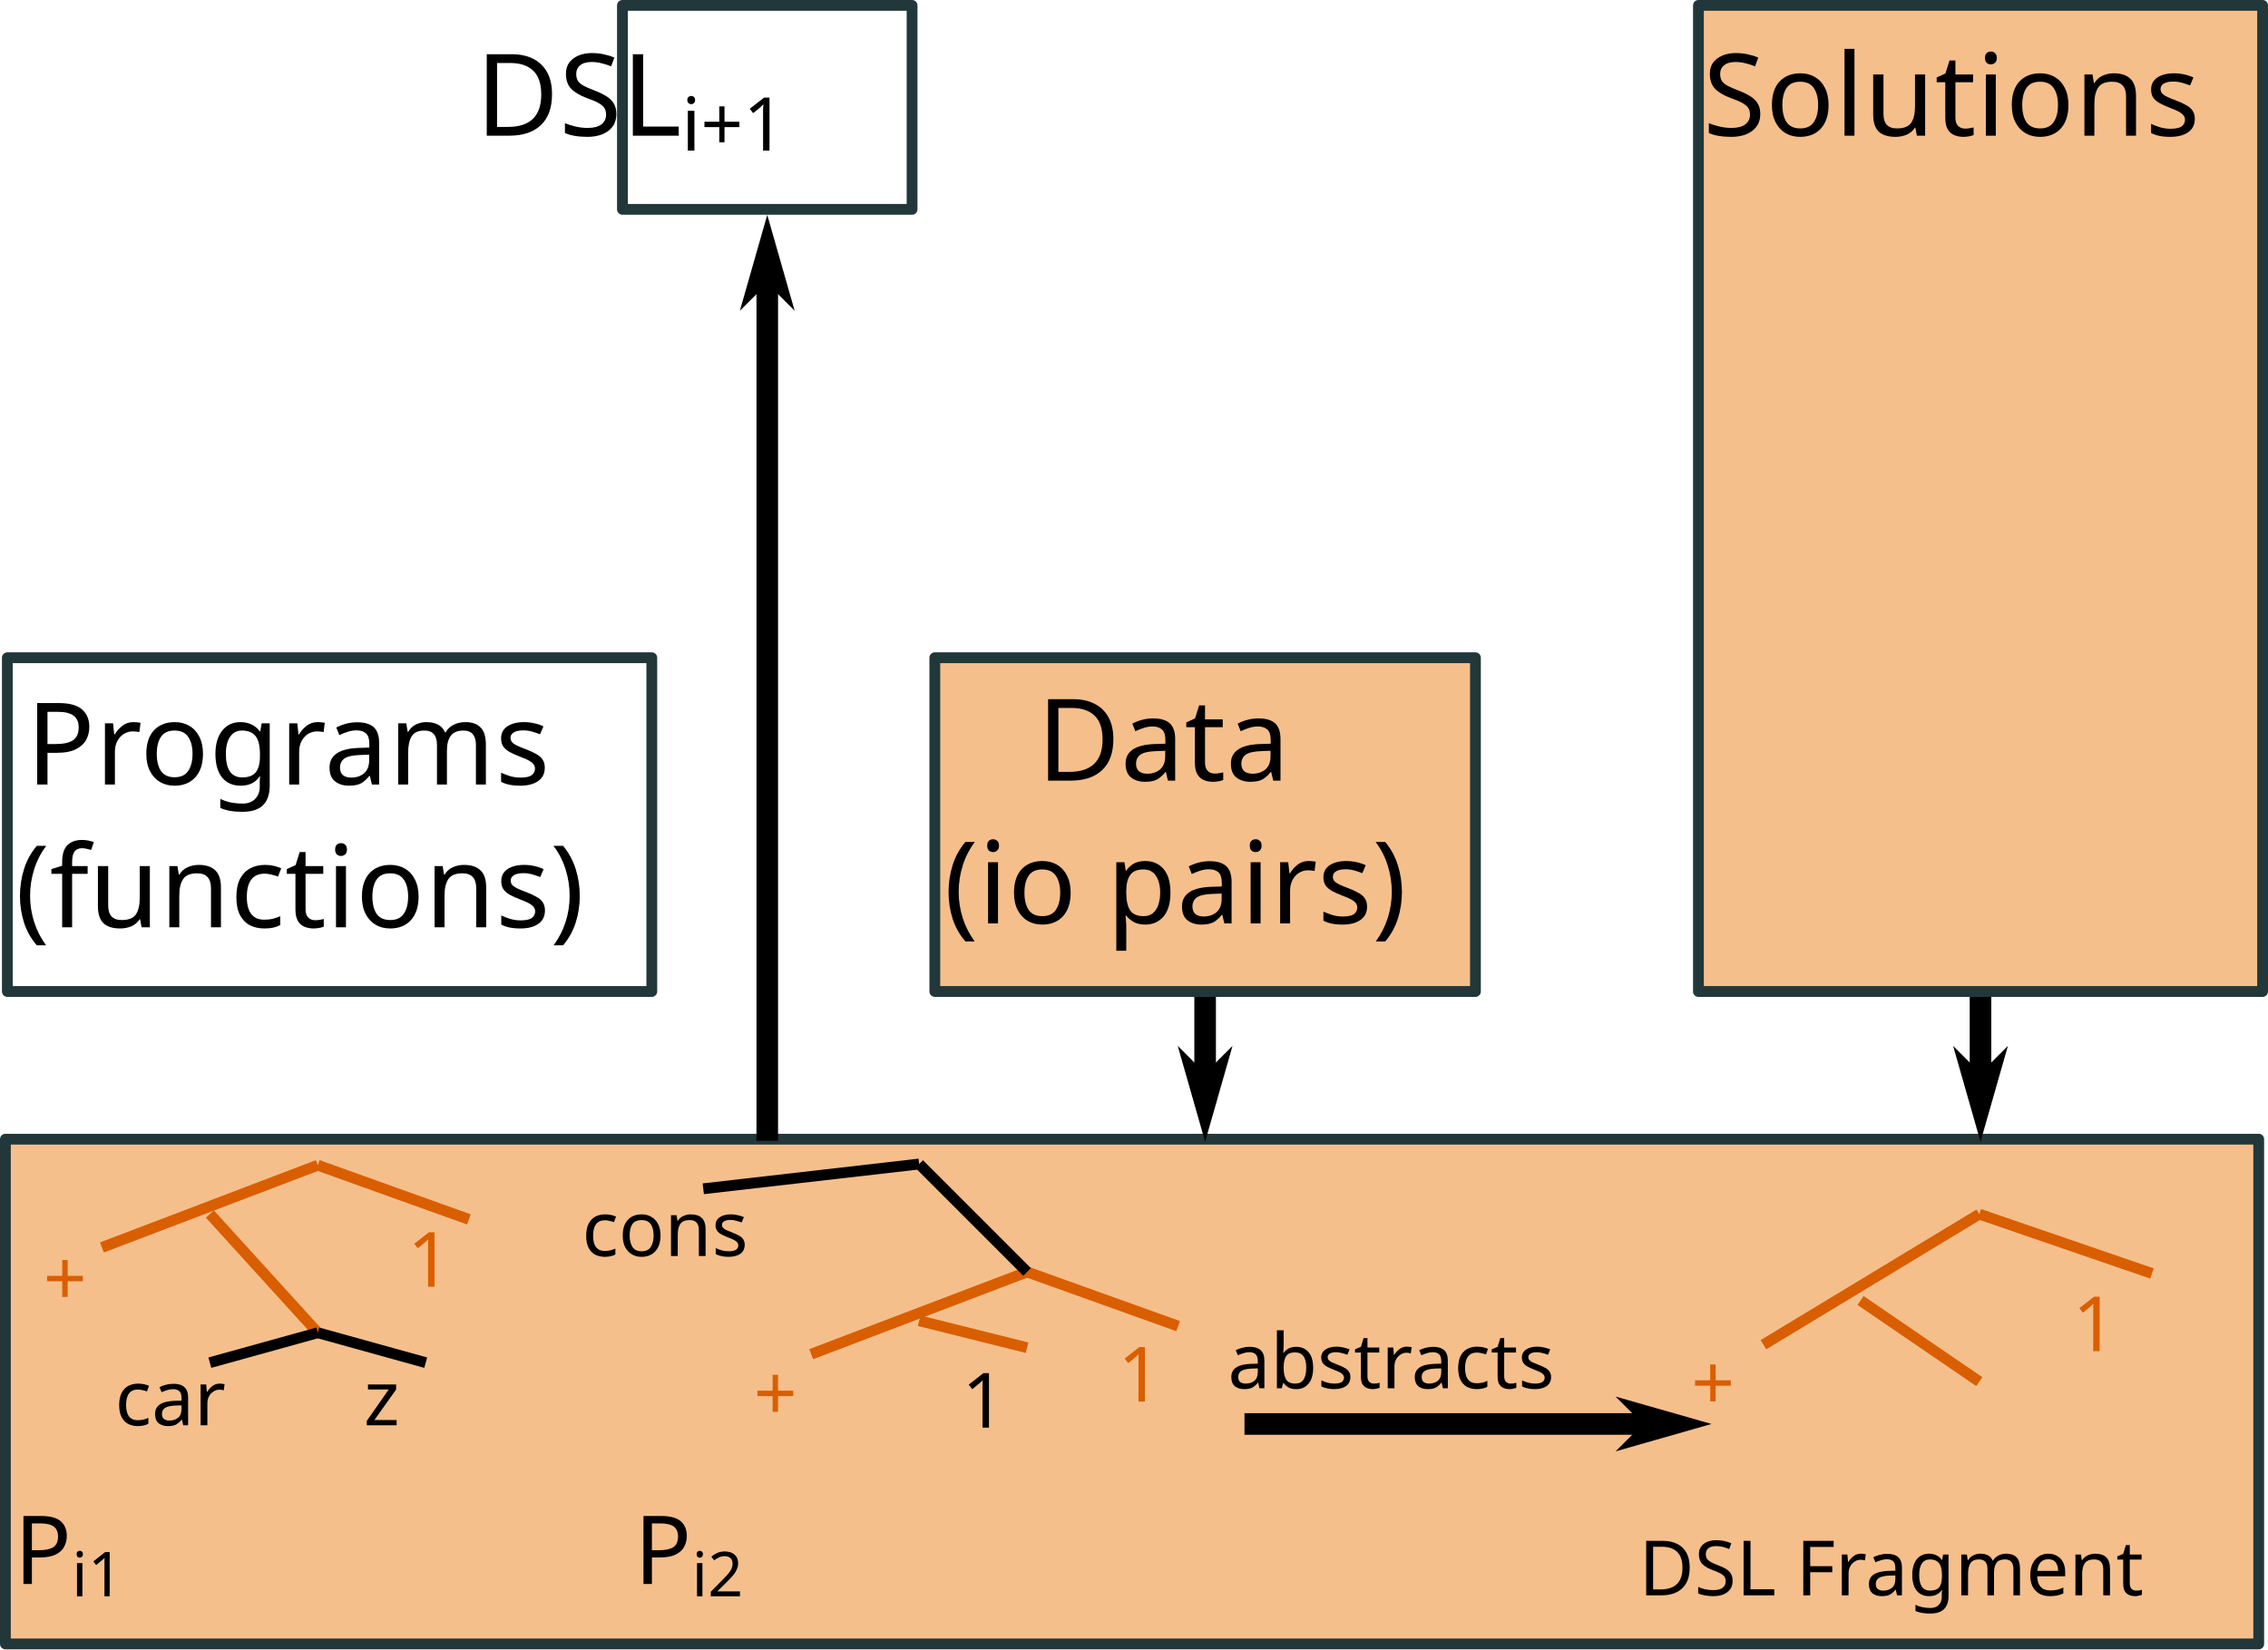
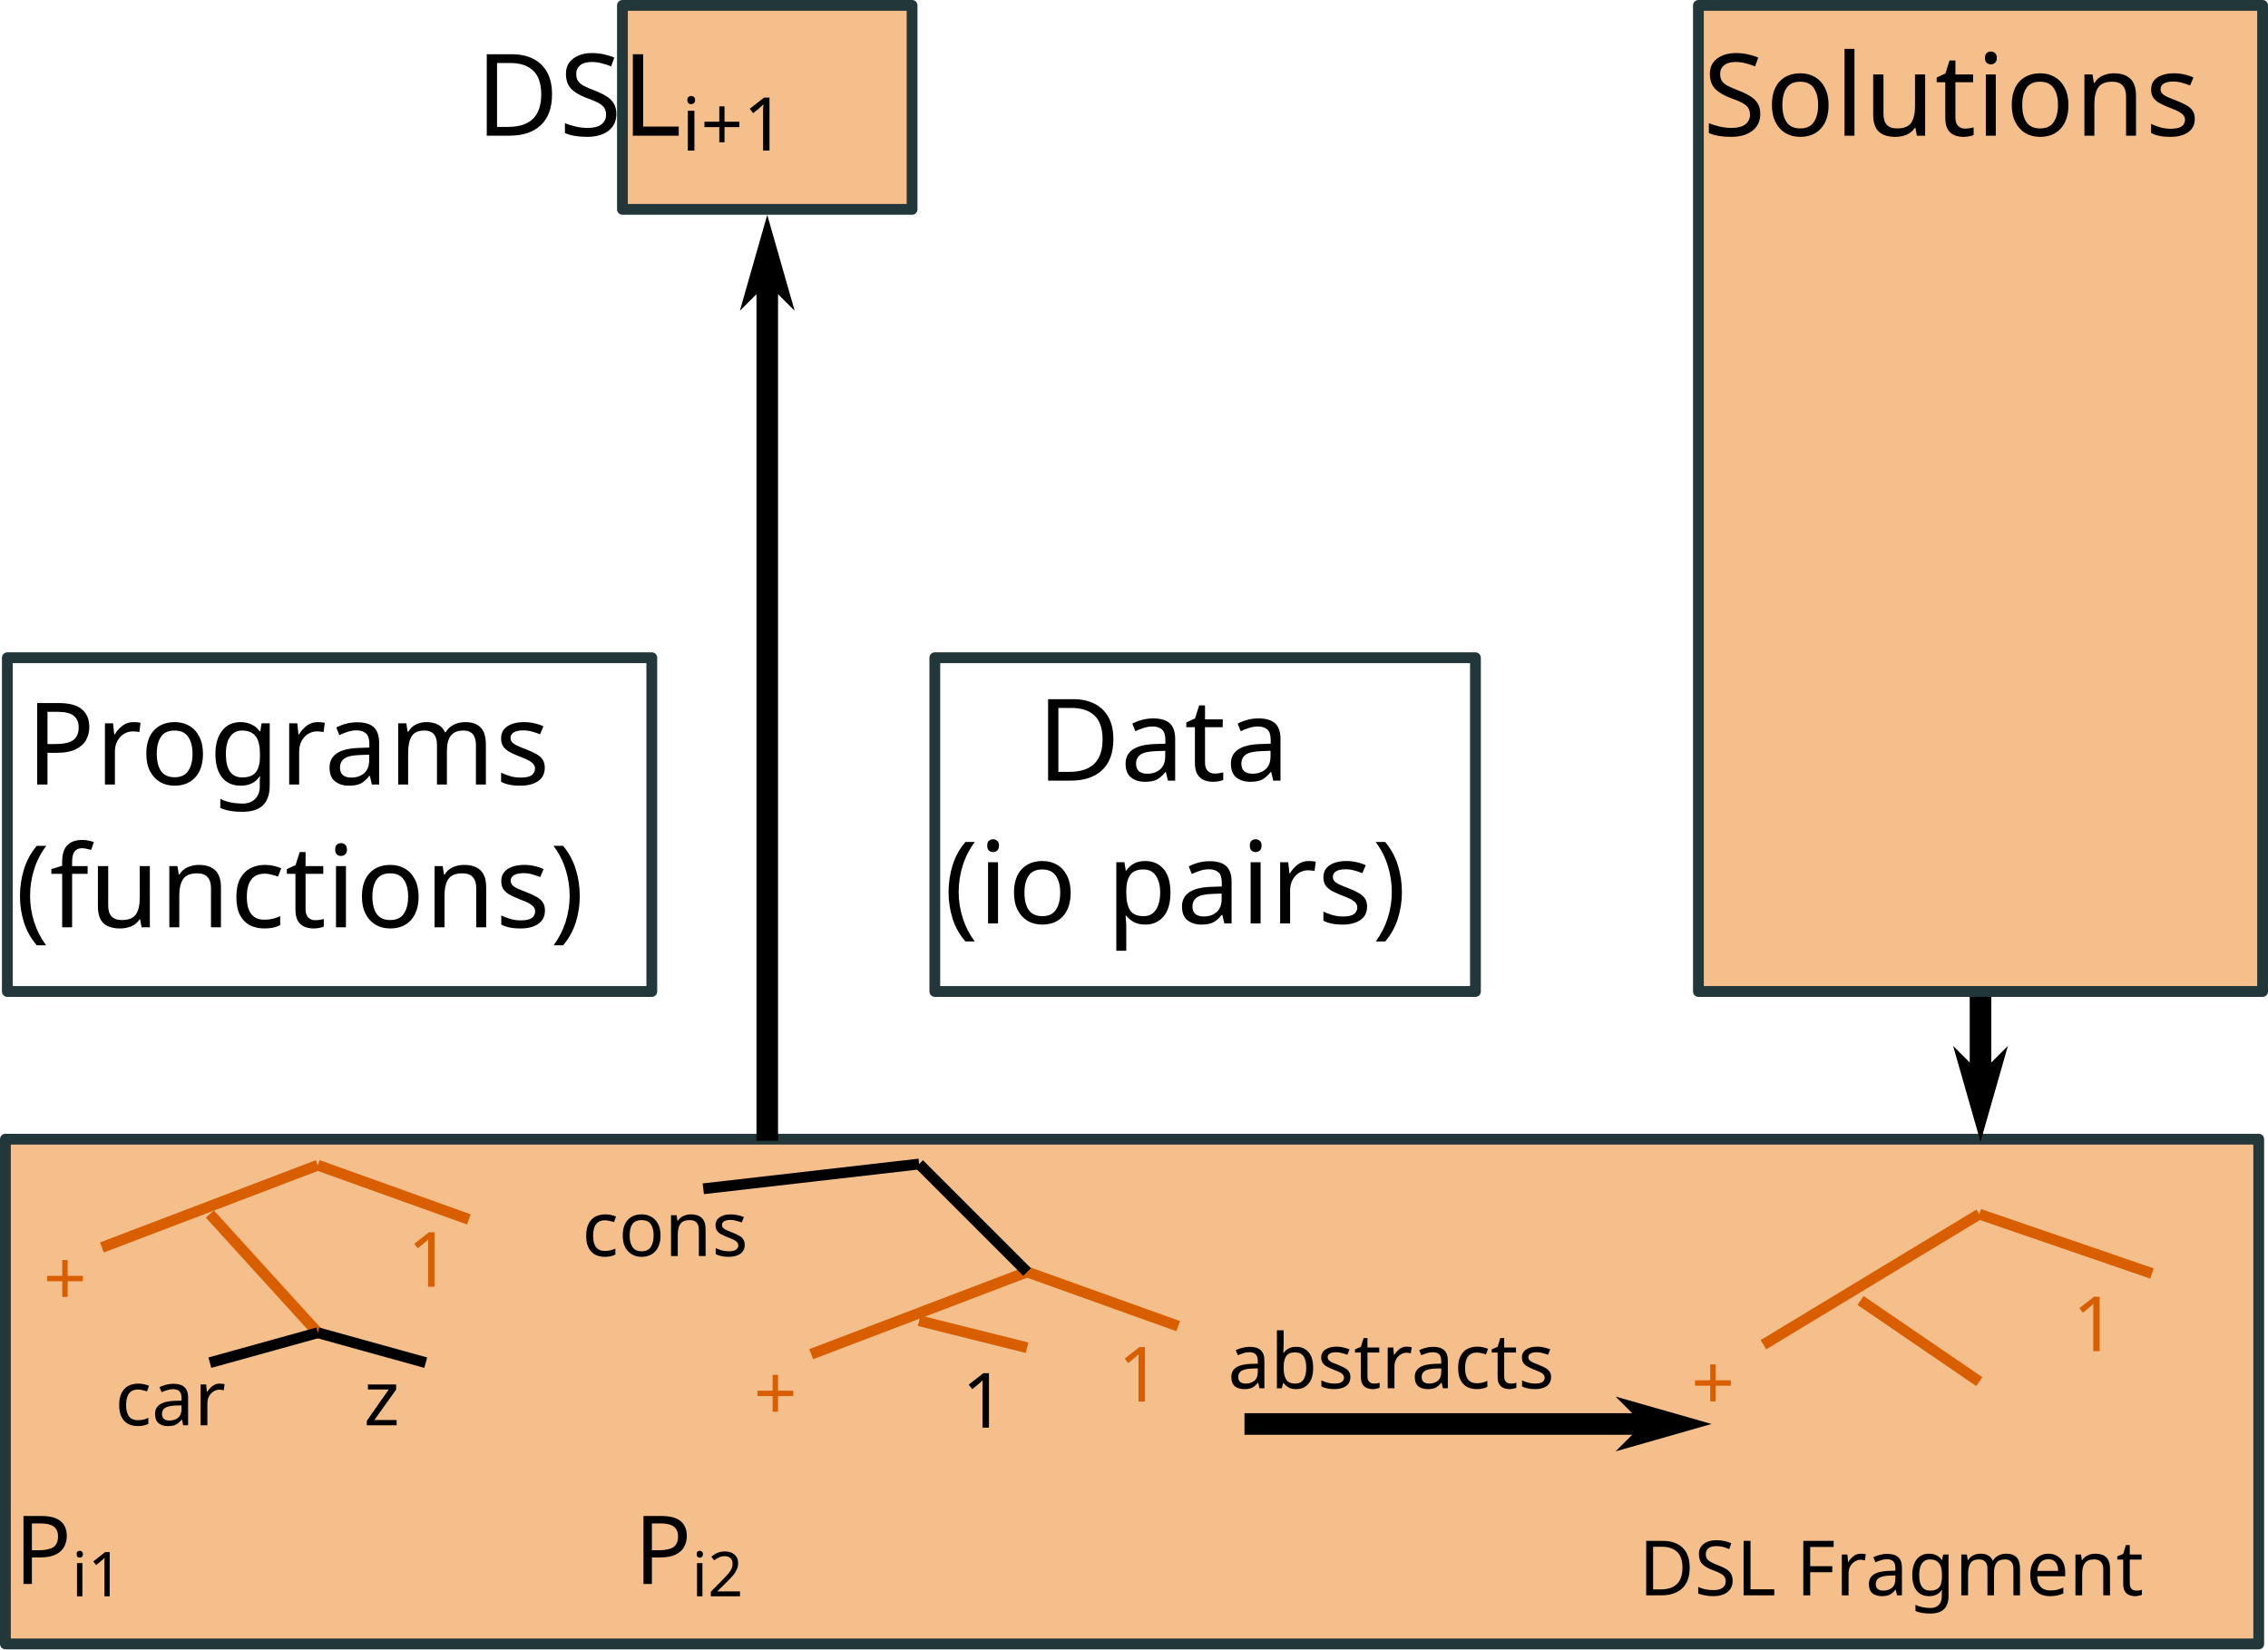
<svg xmlns="http://www.w3.org/2000/svg" width="210.132mm" height="152.83mm" viewBox="0 0 210.132 152.83" version="1.1" id="svg8">
  <defs id="defs2">
    <marker orient="auto" refY="0" refX="0" id="marker5282" style="overflow:visible">
      <path id="path5280" d="M 0,0 5,-5 -12.5,0 5,5 Z" style="fill:#000000;fill-opacity:1;fill-rule:evenodd;stroke:#000000;stroke-width:1pt;stroke-opacity:1" transform="matrix(-0.2,0,0,-0.2,-1.2,0)" />
    </marker>
    <marker style="overflow:visible" id="marker4383" refX="0" refY="0" orient="auto">
      <path transform="matrix(-0.2,0,0,-0.2,-1.2,0)" style="fill:#000000;fill-opacity:1;fill-rule:evenodd;stroke:#000000;stroke-width:1pt;stroke-opacity:1" d="M 0,0 5,-5 -12.5,0 5,5 Z" id="path4381" />
    </marker>
    <marker style="overflow:visible" id="marker4077" refX="0" refY="0" orient="auto">
      <path transform="matrix(-0.2,0,0,-0.2,-1.2,0)" style="fill:#000000;fill-opacity:1;fill-rule:evenodd;stroke:#000000;stroke-width:1pt;stroke-opacity:1" d="M 0,0 5,-5 -12.5,0 5,5 Z" id="path4075" />
-     </marker>
-     <marker orient="auto" refY="0" refX="0" id="Arrow1Send" style="overflow:visible">
-       <path id="path3466" d="M 0,0 5,-5 -12.5,0 5,5 Z" style="fill:#000000;fill-opacity:1;fill-rule:evenodd;stroke:#000000;stroke-width:1pt;stroke-opacity:1" transform="matrix(-0.2,0,0,-0.2,-1.2,0)" />
    </marker>
    <marker orient="auto" refY="0" refX="0" id="Arrow2Sstart" style="overflow:visible">
      <path id="path3481" style="fill:#000000;fill-opacity:1;fill-rule:evenodd;stroke:#000000;stroke-width:0.625;stroke-linejoin:round;stroke-opacity:1" d="M 8.719,4.034 -2.207,0.016 8.719,-4.002 c -1.745,2.372 -1.735,5.617 -6e-7,8.035 z" transform="matrix(0.3,0,0,0.3,-0.69,0)" />
    </marker>
    <marker orient="auto" refY="0" refX="0" id="Arrow1Mend" style="overflow:visible">
      <path id="path3460" d="M 0,0 5,-5 -12.5,0 5,5 Z" style="fill:#000000;fill-opacity:1;fill-rule:evenodd;stroke:#000000;stroke-width:1pt;stroke-opacity:1" transform="matrix(-0.4,0,0,-0.4,-4,0)" />
    </marker>
    <marker style="overflow:visible" id="marker7362" refX="0" refY="0" orient="auto">
      <path transform="matrix(-0.4,0,0,-0.4,-4,0)" style="fill:#000000;fill-opacity:1;fill-rule:evenodd;stroke:#000000;stroke-width:1pt;stroke-opacity:1" d="M 0,0 5,-5 -12.5,0 5,5 Z" id="path7360" />
    </marker>
    <marker orient="auto" refY="0" refX="0" id="Arrow1Mstart" style="overflow:visible">
      <path id="path981" d="M 0,0 5,-5 -12.5,0 5,5 Z" style="fill:#eb801a;fill-opacity:1;fill-rule:evenodd;stroke:#eb801a;stroke-width:1pt;stroke-opacity:1" transform="matrix(0.4,0,0,0.4,4,0)" />
    </marker>
    <marker orient="auto" refY="0" refX="0" id="Arrow2Lstart" style="overflow:visible">
      <path id="path993" style="fill:#000000;fill-opacity:1;fill-rule:evenodd;stroke:#000000;stroke-width:0.625;stroke-linejoin:round;stroke-opacity:1" d="M 8.719,4.034 -2.207,0.016 8.719,-4.002 c -1.745,2.372 -1.735,5.617 -6e-7,8.035 z" transform="matrix(1.1,0,0,1.1,1.1,0)" />
    </marker>
    <marker orient="auto" refY="0" refX="0" id="Arrow1Sstart" style="overflow:visible">
      <path id="path987" d="M 0,0 5,-5 -12.5,0 5,5 Z" style="fill:#eb801a;fill-opacity:1;fill-rule:evenodd;stroke:#eb801a;stroke-width:1pt;stroke-opacity:1" transform="matrix(0.2,0,0,0.2,1.2,0)" />
    </marker>
    <marker orient="auto" refY="0" refX="0" id="Arrow2Lend" style="overflow:visible">
      <path id="path996" style="fill:#000000;fill-opacity:1;fill-rule:evenodd;stroke:#000000;stroke-width:0.625;stroke-linejoin:round;stroke-opacity:1" d="M 8.719,4.034 -2.207,0.016 8.719,-4.002 c -1.745,2.372 -1.735,5.617 -6e-7,8.035 z" transform="matrix(-1.1,0,0,-1.1,-1.1,0)" />
    </marker>
    <marker orient="auto" refY="0" refX="0" id="Arrow1Lend" style="overflow:visible">
      <path id="path978" d="M 0,0 5,-5 -12.5,0 5,5 Z" style="fill:#eb801a;fill-opacity:1;fill-rule:evenodd;stroke:#eb801a;stroke-width:1pt;stroke-opacity:1" transform="matrix(-0.8,0,0,-0.8,-10,0)" />
    </marker>
    <marker style="overflow:visible" id="marker7362-7" refX="0" refY="0" orient="auto">
      <path transform="matrix(-0.4,0,0,-0.4,-4,0)" style="fill:#000000;fill-opacity:1;fill-rule:evenodd;stroke:#000000;stroke-width:1pt;stroke-opacity:1" d="M 0,0 5,-5 -12.5,0 5,5 Z" id="path7360-6" />
    </marker>
  </defs>
  <g id="layer1" transform="translate(0.3180358,-5.5253)" style="display:inline">
    <rect style="opacity:1;fill:#eb801a;fill-opacity:0.502;stroke:#22373a;stroke-width:1;stroke-linecap:square;stroke-linejoin:round;stroke-miterlimit:4;stroke-dasharray:none;stroke-dashoffset:0;stroke-opacity:1" id="rect2284" width="208.773" height="46.771" x="0.182" y="111.084" />
    <g id="g24110" transform="translate(2.741857,67.14423)">
      <g id="g24099">
        <g id="g23995" transform="translate(111.2282,-27.45096)">
          <path style="fill:none;stroke:#d95e00;stroke-width:1;stroke-linecap:butt;stroke-linejoin:miter;stroke-miterlimit:10;stroke-opacity:1" d="M 69.095,78.336 49.094,90.435" id="path13808" />
          <path style="fill:none;stroke:#d95e00;stroke-width:1;stroke-linecap:butt;stroke-linejoin:miter;stroke-miterlimit:10;stroke-opacity:1" d="m 69.095,78.336 16,5.5" id="path13810" />
          <path style="fill:none;stroke:#d95e00;stroke-width:1;stroke-linecap:butt;stroke-linejoin:miter;stroke-miterlimit:10;stroke-opacity:1" d="m 58.094,86.337 11.001,7.521" id="path13812" />
        </g>
        <text xml:space="preserve" style="font-style:normal;font-variant:normal;font-weight:normal;font-stretch:normal;font-size:4.233px;line-height:75%;font-family:serif;-inkscape-font-specification:serif;text-align:center;letter-spacing:0px;word-spacing:0px;text-anchor:middle;fill:#d95e00;fill-opacity:1;stroke:none;stroke-width:0.265px;stroke-linecap:butt;stroke-linejoin:miter;stroke-opacity:1" x="160.6" y="69.014" id="text24042">
          <tspan id="tspan24040" x="160.6" y="69.014" style="font-style:normal;font-variant:normal;font-weight:normal;font-stretch:normal;font-size:7.056px;font-family:'Fira Mono';-inkscape-font-specification:'Fira Mono, Normal';font-variant-ligatures:normal;font-variant-caps:normal;font-variant-numeric:normal;font-feature-settings:normal;text-align:center;writing-mode:lr-tb;text-anchor:middle;fill:#d95e00;fill-opacity:1;stroke-width:0.265px">+</tspan>
        </text>
        <text id="text24046" y="63.583" x="195.942" style="font-style:normal;font-variant:normal;font-weight:normal;font-stretch:normal;font-size:4.233px;line-height:75%;font-family:serif;-inkscape-font-specification:serif;text-align:center;letter-spacing:0px;word-spacing:0px;text-anchor:middle;fill:#d95e00;fill-opacity:1;stroke:none;stroke-width:0.265px;stroke-linecap:butt;stroke-linejoin:miter;stroke-opacity:1" xml:space="preserve">
          <tspan style="font-style:normal;font-variant:normal;font-weight:normal;font-stretch:normal;font-size:7.056px;font-family:'Fira Mono';-inkscape-font-specification:'Fira Mono, Normal';font-variant-ligatures:normal;font-variant-caps:normal;font-variant-numeric:normal;font-feature-settings:normal;text-align:center;writing-mode:lr-tb;text-anchor:middle;fill:#d95e00;fill-opacity:1;stroke-width:0.265px" y="63.583" x="195.942" id="tspan24044">1</tspan>
        </text>
      </g>
    </g>
    <g id="g24073" transform="translate(-11.26438,64.03396)">
      <path style="fill:none;stroke:#d95e00;stroke-width:1;stroke-linecap:butt;stroke-linejoin:miter;stroke-miterlimit:10;stroke-opacity:1" d="M 40.39,49.462 20.389,57.083" id="path13766" />
      <path style="fill:none;stroke:#d95e00;stroke-width:1;stroke-linecap:butt;stroke-linejoin:miter;stroke-miterlimit:10;stroke-opacity:1" d="M 40.39,49.462 54.389,54.484" id="path13768" />
      <path style="fill:none;stroke:#d95e00;stroke-width:1;stroke-linecap:butt;stroke-linejoin:miter;stroke-miterlimit:10;stroke-opacity:1" d="M 30.389,53.984 40.39,64.985" id="path13770" />
      <path style="fill:none;stroke:#000000;stroke-width:1;stroke-linecap:butt;stroke-linejoin:miter;stroke-miterlimit:10;stroke-opacity:1" d="M 40.39,64.985 30.389,67.759" id="path13784" />
      <path style="fill:none;stroke:#000000;stroke-width:1;stroke-linecap:butt;stroke-linejoin:miter;stroke-miterlimit:10;stroke-opacity:1" d="M 40.39,64.985 50.39,67.759" id="path13786" />
      <text id="text24013" y="62.45" x="20.818" style="font-style:normal;font-variant:normal;font-weight:normal;font-stretch:normal;font-size:4.233px;line-height:75%;font-family:serif;-inkscape-font-specification:serif;text-align:center;letter-spacing:0px;word-spacing:0px;text-anchor:middle;fill:#d95e00;fill-opacity:1;stroke:none;stroke-width:0.265px;stroke-linecap:butt;stroke-linejoin:miter;stroke-opacity:1" xml:space="preserve">
        <tspan style="font-style:normal;font-variant:normal;font-weight:normal;font-stretch:normal;font-size:7.056px;font-family:'Fira Mono';-inkscape-font-specification:'Fira Mono, Normal';font-variant-ligatures:normal;font-variant-caps:normal;font-variant-numeric:normal;font-feature-settings:normal;text-align:center;writing-mode:lr-tb;text-anchor:middle;fill:#d95e00;fill-opacity:1;stroke-width:0.265px" y="62.45" x="20.818" id="tspan24011">+</tspan>
      </text>
      <text xml:space="preserve" style="font-style:normal;font-variant:normal;font-weight:normal;font-stretch:normal;font-size:4.233px;line-height:75%;font-family:serif;-inkscape-font-specification:serif;text-align:center;letter-spacing:0px;word-spacing:0px;text-anchor:middle;fill:#000000;fill-opacity:1;stroke:none;stroke-width:0.265px;stroke-linecap:butt;stroke-linejoin:miter;stroke-opacity:1" x="30.578" y="73.558" id="text24017">
        <tspan id="tspan24015" x="30.578" y="73.558" style="font-style:normal;font-variant:normal;font-weight:normal;font-stretch:normal;font-size:7.056px;font-family:'Fira Mono';-inkscape-font-specification:'Fira Mono, Normal';font-variant-ligatures:normal;font-variant-caps:normal;font-variant-numeric:normal;font-feature-settings:normal;text-align:center;writing-mode:lr-tb;text-anchor:middle;stroke-width:0.265px">car</tspan>
      </text>
      <text id="text24021" y="73.558" x="50.158" style="font-style:normal;font-variant:normal;font-weight:normal;font-stretch:normal;font-size:4.233px;line-height:75%;font-family:serif;-inkscape-font-specification:serif;text-align:center;letter-spacing:0px;word-spacing:0px;text-anchor:middle;fill:#000000;fill-opacity:1;stroke:none;stroke-width:0.265px;stroke-linecap:butt;stroke-linejoin:miter;stroke-opacity:1" xml:space="preserve">
        <tspan style="font-style:normal;font-variant:normal;font-weight:normal;font-stretch:normal;font-size:7.056px;font-family:'Fira Mono';-inkscape-font-specification:'Fira Mono, Normal';font-variant-ligatures:normal;font-variant-caps:normal;font-variant-numeric:normal;font-feature-settings:normal;text-align:center;writing-mode:lr-tb;text-anchor:middle;stroke-width:0.265px" y="73.558" x="50.158" id="tspan24019">z</tspan>
      </text>
      <text xml:space="preserve" style="font-style:normal;font-variant:normal;font-weight:normal;font-stretch:normal;font-size:4.233px;line-height:75%;font-family:serif;-inkscape-font-specification:serif;text-align:center;letter-spacing:0px;word-spacing:0px;text-anchor:middle;fill:#d95e00;fill-opacity:1;stroke:none;stroke-width:0.265px;stroke-linecap:butt;stroke-linejoin:miter;stroke-opacity:1" x="54.573" y="60.723" id="text24025">
        <tspan id="tspan24023" x="54.573" y="60.723" style="font-style:normal;font-variant:normal;font-weight:normal;font-stretch:normal;font-size:7.056px;font-family:'Fira Mono';-inkscape-font-specification:'Fira Mono, Normal';font-variant-ligatures:normal;font-variant-caps:normal;font-variant-numeric:normal;font-feature-settings:normal;text-align:center;writing-mode:lr-tb;text-anchor:middle;fill:#d95e00;fill-opacity:1;stroke-width:0.265px">1</tspan>
      </text>
    </g>
    <g id="g24089" transform="translate(-25.89347,63.5652)">
      <g transform="translate(51.63944,77.00694)" id="g24009">
        <path id="path13738" d="M 69.095,-17.185 49.094,-9.566" style="fill:none;stroke:#d95e00;stroke-width:1;stroke-linecap:butt;stroke-linejoin:miter;stroke-miterlimit:10;stroke-opacity:1" />
        <path id="path13740" d="m 69.095,-17.185 13.999,5.02" style="fill:none;stroke:#d95e00;stroke-width:1;stroke-linecap:butt;stroke-linejoin:miter;stroke-miterlimit:10;stroke-opacity:1" />
        <path id="path13742" d="m 59.095,-12.665 10,2.5" style="fill:none;stroke:#d95e00;stroke-width:1;stroke-linecap:butt;stroke-linejoin:miter;stroke-miterlimit:10;stroke-opacity:1" />
        <path id="path13744" d="M 69.095,-17.185 59.095,-27.186" style="fill:none;stroke:#000000;stroke-width:1;stroke-linecap:butt;stroke-linejoin:miter;stroke-miterlimit:10;stroke-opacity:1" />
        <path id="path13756" d="m 59.095,-27.186 -19.999,2.294" style="fill:none;stroke:#000000;stroke-width:1;stroke-linecap:butt;stroke-linejoin:miter;stroke-miterlimit:10;stroke-opacity:1" />
      </g>
      <text xml:space="preserve" style="font-style:normal;font-variant:normal;font-weight:normal;font-stretch:normal;font-size:4.233px;line-height:75%;font-family:serif;-inkscape-font-specification:serif;text-align:center;letter-spacing:0px;word-spacing:0px;text-anchor:middle;fill:#d95e00;fill-opacity:1;stroke:none;stroke-width:0.265px;stroke-linecap:butt;stroke-linejoin:miter;stroke-opacity:1" x="101.266" y="73.558" id="text24034">
        <tspan id="tspan24032" x="101.266" y="73.558" style="font-style:normal;font-variant:normal;font-weight:normal;font-stretch:normal;font-size:7.056px;font-family:'Fira Mono';-inkscape-font-specification:'Fira Mono, Normal';font-variant-ligatures:normal;font-variant-caps:normal;font-variant-numeric:normal;font-feature-settings:normal;text-align:center;writing-mode:lr-tb;text-anchor:middle;fill:#d95e00;fill-opacity:1;stroke-width:0.265px">+</tspan>
      </text>
      <text id="text24038" y="71.831" x="135.021" style="font-style:normal;font-variant:normal;font-weight:normal;font-stretch:normal;font-size:4.233px;line-height:75%;font-family:serif;-inkscape-font-specification:serif;text-align:center;letter-spacing:0px;word-spacing:0px;text-anchor:middle;fill:#d95e00;fill-opacity:1;stroke:none;stroke-width:0.265px;stroke-linecap:butt;stroke-linejoin:miter;stroke-opacity:1" xml:space="preserve">
        <tspan style="font-style:normal;font-variant:normal;font-weight:normal;font-stretch:normal;font-size:7.056px;font-family:'Fira Mono';-inkscape-font-specification:'Fira Mono, Normal';font-variant-ligatures:normal;font-variant-caps:normal;font-variant-numeric:normal;font-feature-settings:normal;text-align:center;writing-mode:lr-tb;text-anchor:middle;fill:#d95e00;fill-opacity:1;stroke-width:0.265px" y="71.831" x="135.021" id="tspan24036">1</tspan>
      </text>
      <text xml:space="preserve" style="font-style:normal;font-variant:normal;font-weight:normal;font-stretch:normal;font-size:4.233px;line-height:75%;font-family:serif;-inkscape-font-specification:serif;text-align:center;letter-spacing:0px;word-spacing:0px;text-anchor:middle;fill:#000000;fill-opacity:1;stroke:none;stroke-width:0.265px;stroke-linecap:butt;stroke-linejoin:miter;stroke-opacity:1" x="120.572" y="74.247" id="text24050">
        <tspan id="tspan24048" x="120.572" y="74.247" style="font-style:normal;font-variant:normal;font-weight:normal;font-stretch:normal;font-size:7.056px;font-family:'Fira Mono';-inkscape-font-specification:'Fira Mono, Normal';font-variant-ligatures:normal;font-variant-caps:normal;font-variant-numeric:normal;font-feature-settings:normal;text-align:center;writing-mode:lr-tb;text-anchor:middle;stroke-width:0.265px">1</tspan>
      </text>
      <text id="text24054" y="58.345" x="91.044" style="font-style:normal;font-variant:normal;font-weight:normal;font-stretch:normal;font-size:4.233px;line-height:75%;font-family:serif;-inkscape-font-specification:serif;text-align:center;letter-spacing:0px;word-spacing:0px;text-anchor:middle;fill:#000000;fill-opacity:1;stroke:none;stroke-width:0.265px;stroke-linecap:butt;stroke-linejoin:miter;stroke-opacity:1" xml:space="preserve">
        <tspan style="font-style:normal;font-variant:normal;font-weight:normal;font-stretch:normal;font-size:7.056px;font-family:'Fira Mono';-inkscape-font-specification:'Fira Mono, Normal';font-variant-ligatures:normal;font-variant-caps:normal;font-variant-numeric:normal;font-feature-settings:normal;text-align:center;writing-mode:lr-tb;text-anchor:middle;stroke-width:0.265px" y="58.345" x="91.044" id="tspan24052">cons</tspan>
      </text>
    </g>
    <text xml:space="preserve" style="font-style:normal;font-variant:normal;font-weight:300;font-stretch:normal;font-size:8.819px;line-height:75%;font-family:'Fira Sans';-inkscape-font-specification:'Fira Sans, Light';font-variant-ligatures:normal;font-variant-caps:normal;font-variant-numeric:normal;font-feature-settings:normal;text-align:center;letter-spacing:0px;word-spacing:0px;writing-mode:lr-tb;text-anchor:middle;fill:#000000;fill-opacity:1;stroke:none;stroke-width:0.265px;stroke-linecap:butt;stroke-linejoin:miter;stroke-opacity:1" x="26.507" y="152.295" id="text24114">
      <tspan id="tspan24112" x="26.507" y="152.295" style="font-style:normal;font-variant:normal;font-weight:300;font-stretch:normal;font-size:8.819px;font-family:'Fira Sans';-inkscape-font-specification:'Fira Sans, Light';font-variant-ligatures:normal;font-variant-caps:normal;font-variant-numeric:normal;font-feature-settings:normal;text-align:center;writing-mode:lr-tb;text-anchor:middle;stroke-width:0.265px">P<tspan id="tspan2132" style="font-size:65%;baseline-shift:sub">i<tspan id="tspan2134">1</tspan>
        </tspan>
      </tspan>
    </text>
    <text id="text24118" y="152.295" x="83.954" style="font-style:normal;font-variant:normal;font-weight:300;font-stretch:normal;font-size:8.819px;line-height:75%;font-family:'Fira Sans';-inkscape-font-specification:'Fira Sans, Light';font-variant-ligatures:normal;font-variant-caps:normal;font-variant-numeric:normal;font-feature-settings:normal;text-align:center;letter-spacing:0px;word-spacing:0px;writing-mode:lr-tb;text-anchor:middle;fill:#000000;fill-opacity:1;stroke:none;stroke-width:0.265px;stroke-linecap:butt;stroke-linejoin:miter;stroke-opacity:1" xml:space="preserve">
      <tspan style="font-style:normal;font-variant:normal;font-weight:300;font-stretch:normal;font-size:8.819px;font-family:'Fira Sans';-inkscape-font-specification:'Fira Sans, Light';font-variant-ligatures:normal;font-variant-caps:normal;font-variant-numeric:normal;font-feature-settings:normal;text-align:center;writing-mode:lr-tb;text-anchor:middle;stroke-width:0.265px" y="152.295" x="83.954" id="tspan24116">P<tspan id="tspan2136" style="font-size:65%;baseline-shift:sub">i<tspan id="tspan2138">2</tspan>
        </tspan>
      </tspan>
    </text>
    <text xml:space="preserve" style="font-style:normal;font-variant:normal;font-weight:300;font-stretch:normal;font-size:8.819px;line-height:75%;font-family:'Fira Sans';-inkscape-font-specification:'Fira Sans, Light';font-variant-ligatures:normal;font-variant-caps:normal;font-variant-numeric:normal;font-feature-settings:normal;text-align:center;letter-spacing:0px;word-spacing:0px;writing-mode:lr-tb;text-anchor:middle;fill:#000000;fill-opacity:1;stroke:none;stroke-width:0.265px;stroke-linecap:butt;stroke-linejoin:miter;stroke-opacity:1" x="180.632" y="153.353" id="text24122">
      <tspan x="180.632" y="153.353" style="font-style:normal;font-variant:normal;font-weight:300;font-stretch:normal;font-size:7.056px;font-family:'Fira Sans';-inkscape-font-specification:'Fira Sans, Light';font-variant-ligatures:normal;font-variant-caps:normal;font-variant-numeric:normal;font-feature-settings:normal;text-align:center;writing-mode:lr-tb;text-anchor:middle;stroke-width:0.265px" id="tspan24124">DSL Fragment</tspan>
    </text>
    <g id="g7476" transform="translate(0,9.996005)">
      <path id="path5278" d="m 114.984,127.477 h 39.699" style="fill:none;fill-rule:evenodd;stroke:#000000;stroke-width:2;stroke-linecap:butt;stroke-linejoin:miter;stroke-miterlimit:4;stroke-dasharray:none;stroke-opacity:1;marker-end:url(#marker5282)" />
      <text xml:space="preserve" style="font-style:normal;font-variant:normal;font-weight:300;font-stretch:normal;font-size:8.819px;line-height:75%;font-family:'Fira Sans';-inkscape-font-specification:'Fira Sans, Light';font-variant-ligatures:normal;font-variant-caps:normal;font-variant-numeric:normal;font-feature-settings:normal;text-align:center;letter-spacing:0px;word-spacing:0px;writing-mode:lr-tb;text-anchor:middle;fill:#000000;fill-opacity:1;stroke:none;stroke-width:0.265px;stroke-linecap:butt;stroke-linejoin:miter;stroke-opacity:1" x="136.597" y="124.173" id="text6390">
        <tspan x="136.597" y="124.173" style="font-style:normal;font-variant:normal;font-weight:300;font-stretch:normal;font-size:7.056px;font-family:'Fira Sans';-inkscape-font-specification:'Fira Sans, Light';font-variant-ligatures:normal;font-variant-caps:normal;font-variant-numeric:normal;font-feature-settings:normal;text-align:center;writing-mode:lr-tb;text-anchor:middle;stroke-width:0.265px" id="tspan6388">abstracts</tspan>
      </text>
    </g>
    <path id="path4379" d="M 70.769,111.228 V 29.007" style="fill:none;fill-rule:evenodd;stroke:#000000;stroke-width:2;stroke-linecap:butt;stroke-linejoin:miter;stroke-miterlimit:4;stroke-dasharray:none;stroke-opacity:1;marker-end:url(#marker4383)" />
    <path id="path4073" d="m 183.178,97.16 v 10.594" style="fill:none;fill-rule:evenodd;stroke:#000000;stroke-width:2;stroke-linecap:butt;stroke-linejoin:miter;stroke-miterlimit:4;stroke-dasharray:none;stroke-opacity:1;marker-end:url(#marker4077)" />
-     <path style="fill:none;fill-rule:evenodd;stroke:#000000;stroke-width:2;stroke-linecap:butt;stroke-linejoin:miter;stroke-miterlimit:4;stroke-dasharray:none;stroke-opacity:1;marker-end:url(#Arrow1Send)" d="m 111.338,97.16 v 10.594" id="path3425" />
    <rect y="6.025" x="157.042" height="91.373" width="52.272" id="rect936" style="opacity:1;fill:#eb801a;fill-opacity:0.502;stroke:#22373a;stroke-width:1;stroke-linecap:square;stroke-linejoin:round;stroke-miterlimit:4;stroke-dasharray:none;stroke-dashoffset:0;stroke-opacity:1" />
-     <rect style="opacity:1;fill:#eb801a;fill-opacity:0.502;stroke:#22373a;stroke-width:1;stroke-linecap:square;stroke-linejoin:round;stroke-miterlimit:4;stroke-dasharray:none;stroke-dashoffset:0;stroke-opacity:1" id="rect916" width="50.089" height="30.926" x="86.294" y="66.472" />
-     <rect y="6.025" x="57.351" height="18.899" width="26.836" id="rect4582" style="opacity:1;fill:none;fill-opacity:0.502;stroke:#22373a;stroke-width:1;stroke-linecap:square;stroke-linejoin:round;stroke-miterlimit:4;stroke-dasharray:none;stroke-dashoffset:0;stroke-opacity:1" />
+     <rect style="opacity:1;fill:none;fill-opacity:0.502;stroke:#22373a;stroke-width:1;stroke-linecap:square;stroke-linejoin:round;stroke-miterlimit:4;stroke-dasharray:none;stroke-dashoffset:0;stroke-opacity:1" id="rect916" width="50.089" height="30.926" x="86.294" y="66.472" />
+     <rect y="6.025" x="57.351" height="18.899" width="26.836" id="rect4582" style="opacity:1;fill:#eb801a;fill-opacity:0.502;stroke:#22373a;stroke-width:1;stroke-linecap:square;stroke-linejoin:round;stroke-miterlimit:4;stroke-dasharray:none;stroke-dashoffset:0;stroke-opacity:1" />
    <text xml:space="preserve" style="font-style:normal;font-variant:normal;font-weight:normal;font-stretch:normal;font-size:4.233px;line-height:75%;font-family:serif;-inkscape-font-specification:serif;text-align:center;letter-spacing:0px;word-spacing:0px;text-anchor:middle;fill:#000000;fill-opacity:1;stroke:none;stroke-width:0.265px;stroke-linecap:butt;stroke-linejoin:miter;stroke-opacity:1" x="70.496" y="18.099" id="text888">
      <tspan id="tspan886" x="70.496" y="18.099" style="font-style:normal;font-variant:normal;font-weight:300;font-stretch:normal;font-size:10.583px;font-family:'Fira Sans';-inkscape-font-specification:'Fira Sans, Light';font-variant-ligatures:normal;font-variant-caps:normal;font-variant-numeric:normal;font-feature-settings:normal;text-align:center;writing-mode:lr-tb;text-anchor:middle;stroke-width:0.265px">DSL<tspan style="font-size:65%;baseline-shift:sub" id="tspan906">i+1</tspan>
      </tspan>
    </text>
    <text id="text892" y="78.22" x="30.218" style="font-style:normal;font-variant:normal;font-weight:normal;font-stretch:normal;font-size:4.233px;line-height:75%;font-family:serif;-inkscape-font-specification:serif;text-align:center;letter-spacing:0px;word-spacing:0px;text-anchor:middle;fill:#000000;fill-opacity:1;stroke:none;stroke-width:0.265px;stroke-linecap:butt;stroke-linejoin:miter;stroke-opacity:1" xml:space="preserve">
      <tspan style="font-style:normal;font-variant:normal;font-weight:300;font-stretch:normal;font-size:10.583px;line-height:125%;font-family:'Fira Sans';-inkscape-font-specification:'Fira Sans, Light';font-variant-ligatures:normal;font-variant-caps:normal;font-variant-numeric:normal;font-feature-settings:normal;text-align:center;writing-mode:lr-tb;text-anchor:middle;stroke-width:0.265px" y="78.22" x="30.218" id="tspan890">Programs</tspan>
      <tspan style="font-style:normal;font-variant:normal;font-weight:300;font-stretch:normal;font-size:10.583px;line-height:125%;font-family:'Fira Sans';-inkscape-font-specification:'Fira Sans, Light';font-variant-ligatures:normal;font-variant-caps:normal;font-variant-numeric:normal;font-feature-settings:normal;text-align:center;writing-mode:lr-tb;text-anchor:middle;stroke-width:0.265px" y="91.449" x="30.218" id="tspan898">(functions)</tspan>
    </text>
    <rect y="66.472" x="0.362" height="30.926" width="59.71" id="rect914" style="opacity:1;fill:none;fill-opacity:1;stroke:#22373a;stroke-width:1;stroke-linecap:square;stroke-linejoin:round;stroke-miterlimit:4;stroke-dasharray:none;stroke-dashoffset:0;stroke-opacity:1" />
    <text xml:space="preserve" style="font-style:normal;font-variant:normal;font-weight:normal;font-stretch:normal;font-size:4.233px;line-height:75%;font-family:serif;-inkscape-font-specification:serif;text-align:center;letter-spacing:0px;word-spacing:0px;text-anchor:middle;fill:#000000;fill-opacity:1;stroke:none;stroke-width:0.265px;stroke-linecap:butt;stroke-linejoin:miter;stroke-opacity:1" x="111.322" y="77.86" id="text896">
      <tspan id="tspan894" x="111.322" y="77.86" style="font-style:normal;font-variant:normal;font-weight:300;font-stretch:normal;font-size:10.583px;line-height:125%;font-family:'Fira Sans';-inkscape-font-specification:'Fira Sans, Light';font-variant-ligatures:normal;font-variant-caps:normal;font-variant-numeric:normal;font-feature-settings:normal;text-align:center;writing-mode:lr-tb;text-anchor:middle;stroke-width:0.265px">Data</tspan>
      <tspan x="111.322" y="91.089" style="font-style:normal;font-variant:normal;font-weight:300;font-stretch:normal;font-size:10.583px;line-height:125%;font-family:'Fira Sans';-inkscape-font-specification:'Fira Sans, Light';font-variant-ligatures:normal;font-variant-caps:normal;font-variant-numeric:normal;font-feature-settings:normal;text-align:center;writing-mode:lr-tb;text-anchor:middle;stroke-width:0.265px" id="tspan900">(io pairs)</tspan>
    </text>
    <text xml:space="preserve" style="font-style:normal;font-variant:normal;font-weight:normal;font-stretch:normal;font-size:4.233px;line-height:75%;font-family:serif;-inkscape-font-specification:serif;text-align:center;letter-spacing:0px;word-spacing:0px;text-anchor:middle;fill:#000000;fill-opacity:1;stroke:none;stroke-width:0.265px;stroke-linecap:butt;stroke-linejoin:miter;stroke-opacity:1" x="183.236" y="18.099" id="text965">
      <tspan id="tspan963" x="183.236" y="18.099" style="font-style:normal;font-variant:normal;font-weight:300;font-stretch:normal;font-size:10.583px;font-family:'Fira Sans';-inkscape-font-specification:'Fira Sans, Light';font-variant-ligatures:normal;font-variant-caps:normal;font-variant-numeric:normal;font-feature-settings:normal;text-align:center;writing-mode:lr-tb;text-anchor:middle;stroke-width:0.265px">Solutions</tspan>
    </text>
    <g id="g8439" style="display:inline">
      <g id="g8381" style="display:inline" />
      <g id="g8395" style="display:none">
        <text id="text8393" y="30.82" x="181.652" style="font-style:normal;font-variant:normal;font-weight:normal;font-stretch:normal;font-size:4.233px;line-height:75%;font-family:serif;-inkscape-font-specification:serif;text-align:center;letter-spacing:0px;word-spacing:0px;text-anchor:middle;fill:#000000;fill-opacity:1;stroke:none;stroke-width:0.265px;stroke-linecap:butt;stroke-linejoin:miter;stroke-opacity:1" xml:space="preserve">
          <tspan style="font-style:normal;font-variant:normal;font-weight:300;font-stretch:normal;font-size:7.056px;font-family:'Fira Sans';-inkscape-font-specification:'Fira Sans, Light';font-variant-ligatures:normal;font-variant-caps:normal;font-variant-numeric:normal;font-feature-settings:normal;text-align:center;writing-mode:lr-tb;text-anchor:middle;stroke-width:0.265px" y="30.82" x="181.652" id="tspan8391">-P<tspan id="tspan8385" style="font-size:65%;baseline-shift:sub">i<tspan id="tspan8383">1</tspan>
            </tspan> for data<tspan id="tspan8389" style="font-size:65%;baseline-shift:sub">n<tspan id="tspan8387">1</tspan>
            </tspan>
          </tspan>
        </text>
      </g>
      <g id="g8409" style="display:none">
        <text id="text8407" y="41.075" x="181.956" style="font-style:normal;font-variant:normal;font-weight:normal;font-stretch:normal;font-size:4.233px;line-height:75%;font-family:serif;-inkscape-font-specification:serif;text-align:center;letter-spacing:0px;word-spacing:0px;text-anchor:middle;fill:#000000;fill-opacity:1;stroke:none;stroke-width:0.265px;stroke-linecap:butt;stroke-linejoin:miter;stroke-opacity:1" xml:space="preserve">
          <tspan style="font-style:normal;font-variant:normal;font-weight:300;font-stretch:normal;font-size:7.056px;font-family:'Fira Sans';-inkscape-font-specification:'Fira Sans, Light';font-variant-ligatures:normal;font-variant-caps:normal;font-variant-numeric:normal;font-feature-settings:normal;text-align:center;writing-mode:lr-tb;text-anchor:middle;stroke-width:0.265px" y="41.075" x="181.956" id="tspan8405">-P<tspan id="tspan8399" style="font-size:65%;baseline-shift:sub">i<tspan id="tspan8397">2</tspan>
            </tspan> for data<tspan id="tspan8403" style="font-size:65%;baseline-shift:sub">n<tspan id="tspan8401">2</tspan>
            </tspan>
          </tspan>
        </text>
      </g>
      <g id="g8423" style="display:none">
        <text id="text8421" y="51.305" x="181.992" style="font-style:normal;font-variant:normal;font-weight:normal;font-stretch:normal;font-size:4.233px;line-height:75%;font-family:serif;-inkscape-font-specification:serif;text-align:center;letter-spacing:0px;word-spacing:0px;text-anchor:middle;fill:#000000;fill-opacity:1;stroke:none;stroke-width:0.265px;stroke-linecap:butt;stroke-linejoin:miter;stroke-opacity:1" xml:space="preserve">
          <tspan style="font-style:normal;font-variant:normal;font-weight:300;font-stretch:normal;font-size:7.056px;font-family:'Fira Sans';-inkscape-font-specification:'Fira Sans, Light';font-variant-ligatures:normal;font-variant-caps:normal;font-variant-numeric:normal;font-feature-settings:normal;text-align:center;writing-mode:lr-tb;text-anchor:middle;stroke-width:0.265px" y="51.305" x="181.992" id="tspan8419">-P<tspan id="tspan8413" style="font-size:4.586px;baseline-shift:sub;stroke-width:0.265px">i<tspan id="tspan8411" style="stroke-width:0.265px">3</tspan>
            </tspan> for data<tspan id="tspan8417" style="font-size:4.586px;baseline-shift:sub;stroke-width:0.265px">n<tspan id="tspan8415" style="stroke-width:0.265px">3</tspan>
            </tspan>
          </tspan>
        </text>
      </g>
      <g id="g8437" style="display:none">
        <text id="text8435" y="61.585" x="182.135" style="font-style:normal;font-variant:normal;font-weight:normal;font-stretch:normal;font-size:4.233px;line-height:75%;font-family:serif;-inkscape-font-specification:serif;text-align:center;letter-spacing:0px;word-spacing:0px;text-anchor:middle;fill:#000000;fill-opacity:1;stroke:none;stroke-width:0.265px;stroke-linecap:butt;stroke-linejoin:miter;stroke-opacity:1" xml:space="preserve">
          <tspan style="font-style:normal;font-variant:normal;font-weight:300;font-stretch:normal;font-size:7.056px;font-family:'Fira Sans';-inkscape-font-specification:'Fira Sans, Light';font-variant-ligatures:normal;font-variant-caps:normal;font-variant-numeric:normal;font-feature-settings:normal;text-align:center;writing-mode:lr-tb;text-anchor:middle;stroke-width:0.265px" y="61.585" x="182.135" id="tspan8433">-P<tspan id="tspan8427" style="font-size:4.586px;baseline-shift:sub;stroke-width:0.265px">i<tspan id="tspan8425" style="stroke-width:0.265px">4</tspan>
            </tspan> for data<tspan id="tspan8431" style="font-size:4.586px;baseline-shift:sub;stroke-width:0.265px">n<tspan id="tspan8429" style="stroke-width:0.265px">4</tspan>
            </tspan>
          </tspan>
        </text>
        <text xml:space="preserve" style="font-style:normal;font-variant:normal;font-weight:normal;font-stretch:normal;font-size:4.233px;line-height:75%;font-family:serif;-inkscape-font-specification:serif;text-align:center;letter-spacing:0px;word-spacing:0px;text-anchor:middle;fill:#000000;fill-opacity:1;stroke:none;stroke-width:0.265px;stroke-linecap:butt;stroke-linejoin:miter;stroke-opacity:1" x="182.135" y="77.46" id="text1372">
          <tspan id="tspan1370" x="182.135" y="77.46" style="font-style:normal;font-variant:normal;font-weight:300;font-stretch:normal;font-size:7.056px;font-family:'Fira Sans';-inkscape-font-specification:'Fira Sans, Light';font-variant-ligatures:normal;font-variant-caps:normal;font-variant-numeric:normal;font-feature-settings:normal;text-align:center;writing-mode:lr-tb;text-anchor:middle;stroke-width:0.265px">...</tspan>
        </text>
      </g>
    </g>
  </g>
</svg>
